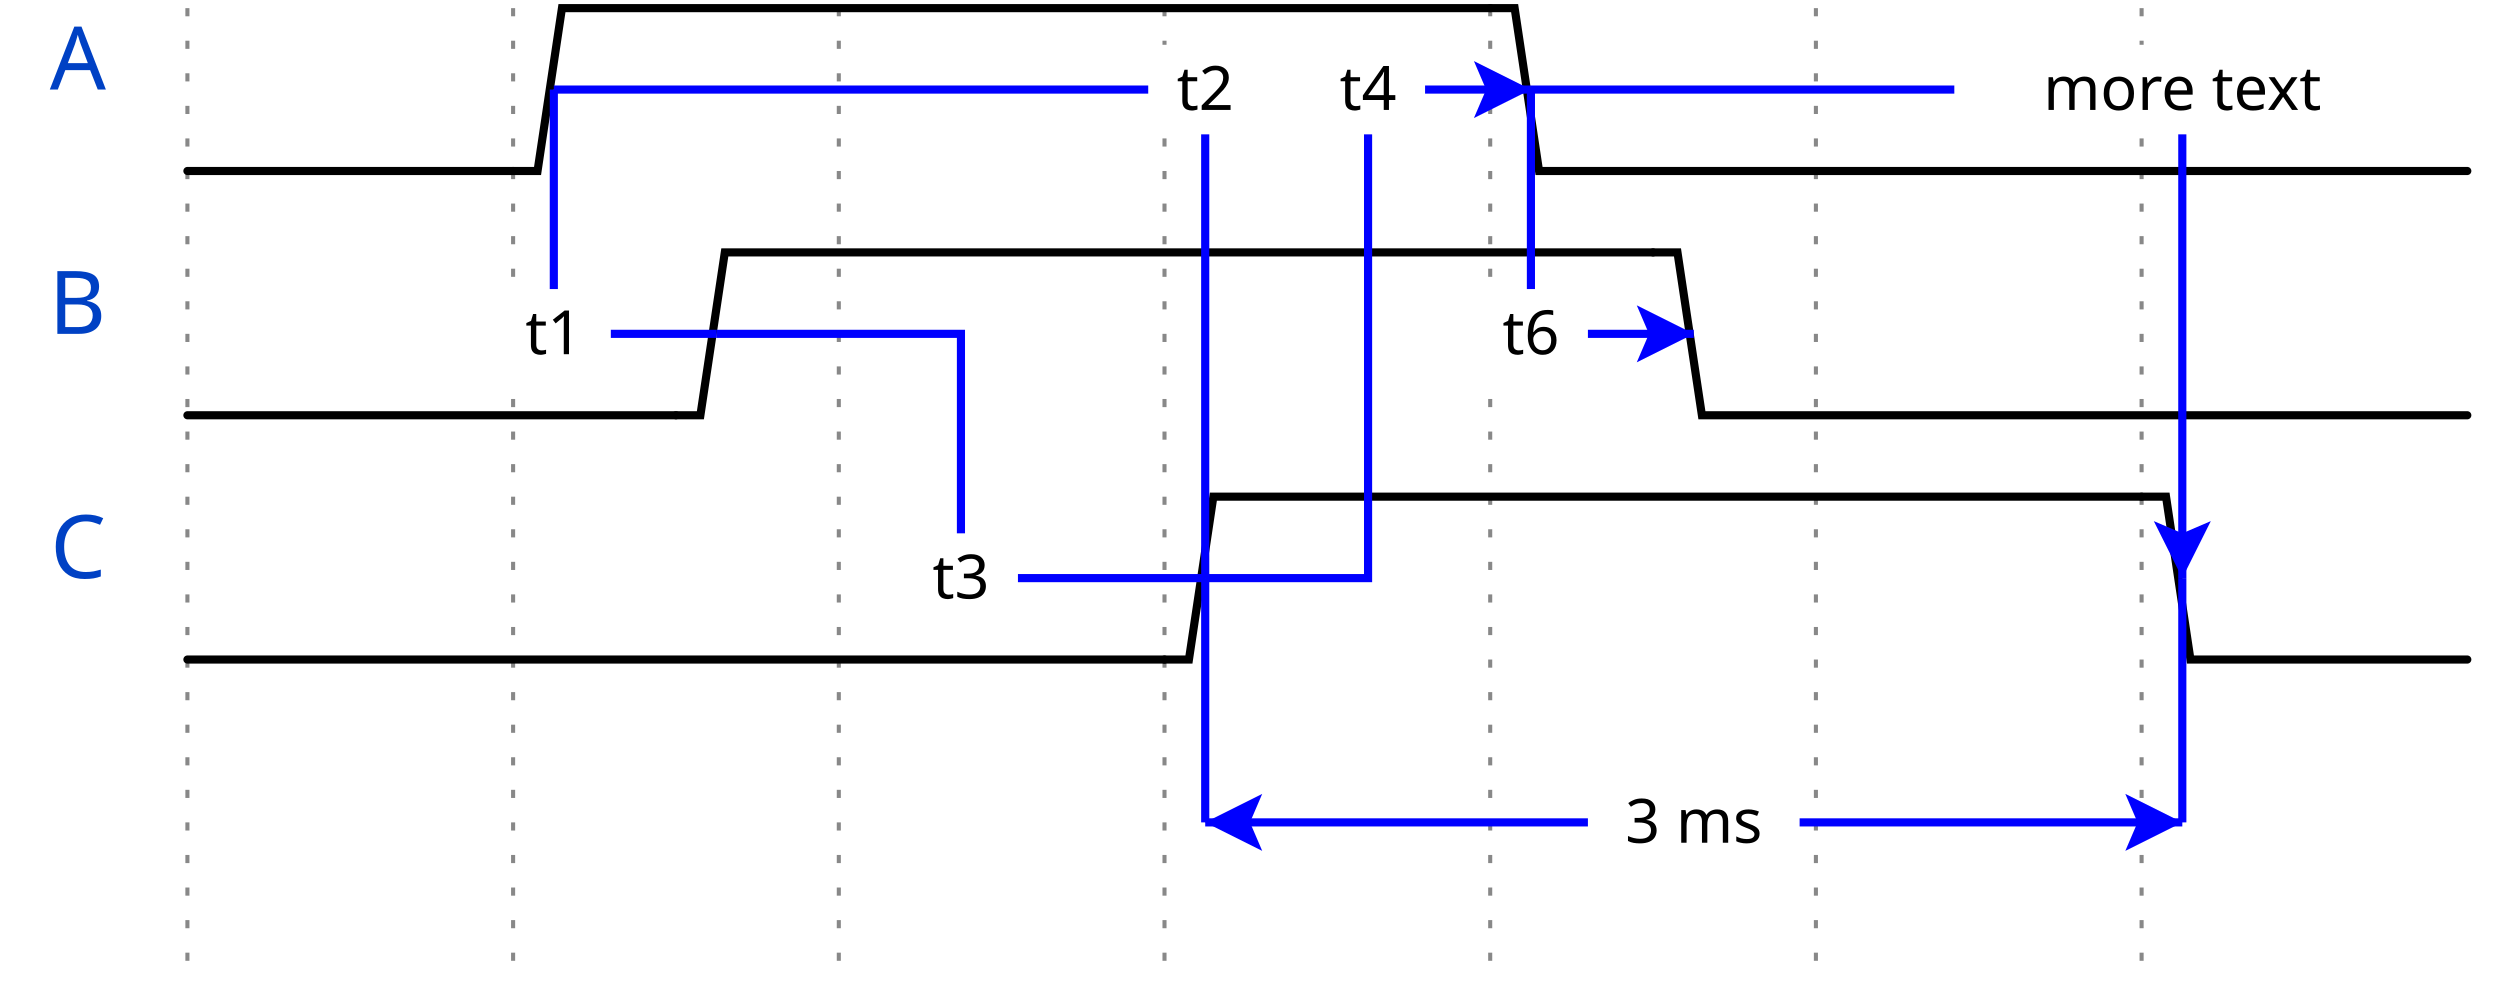
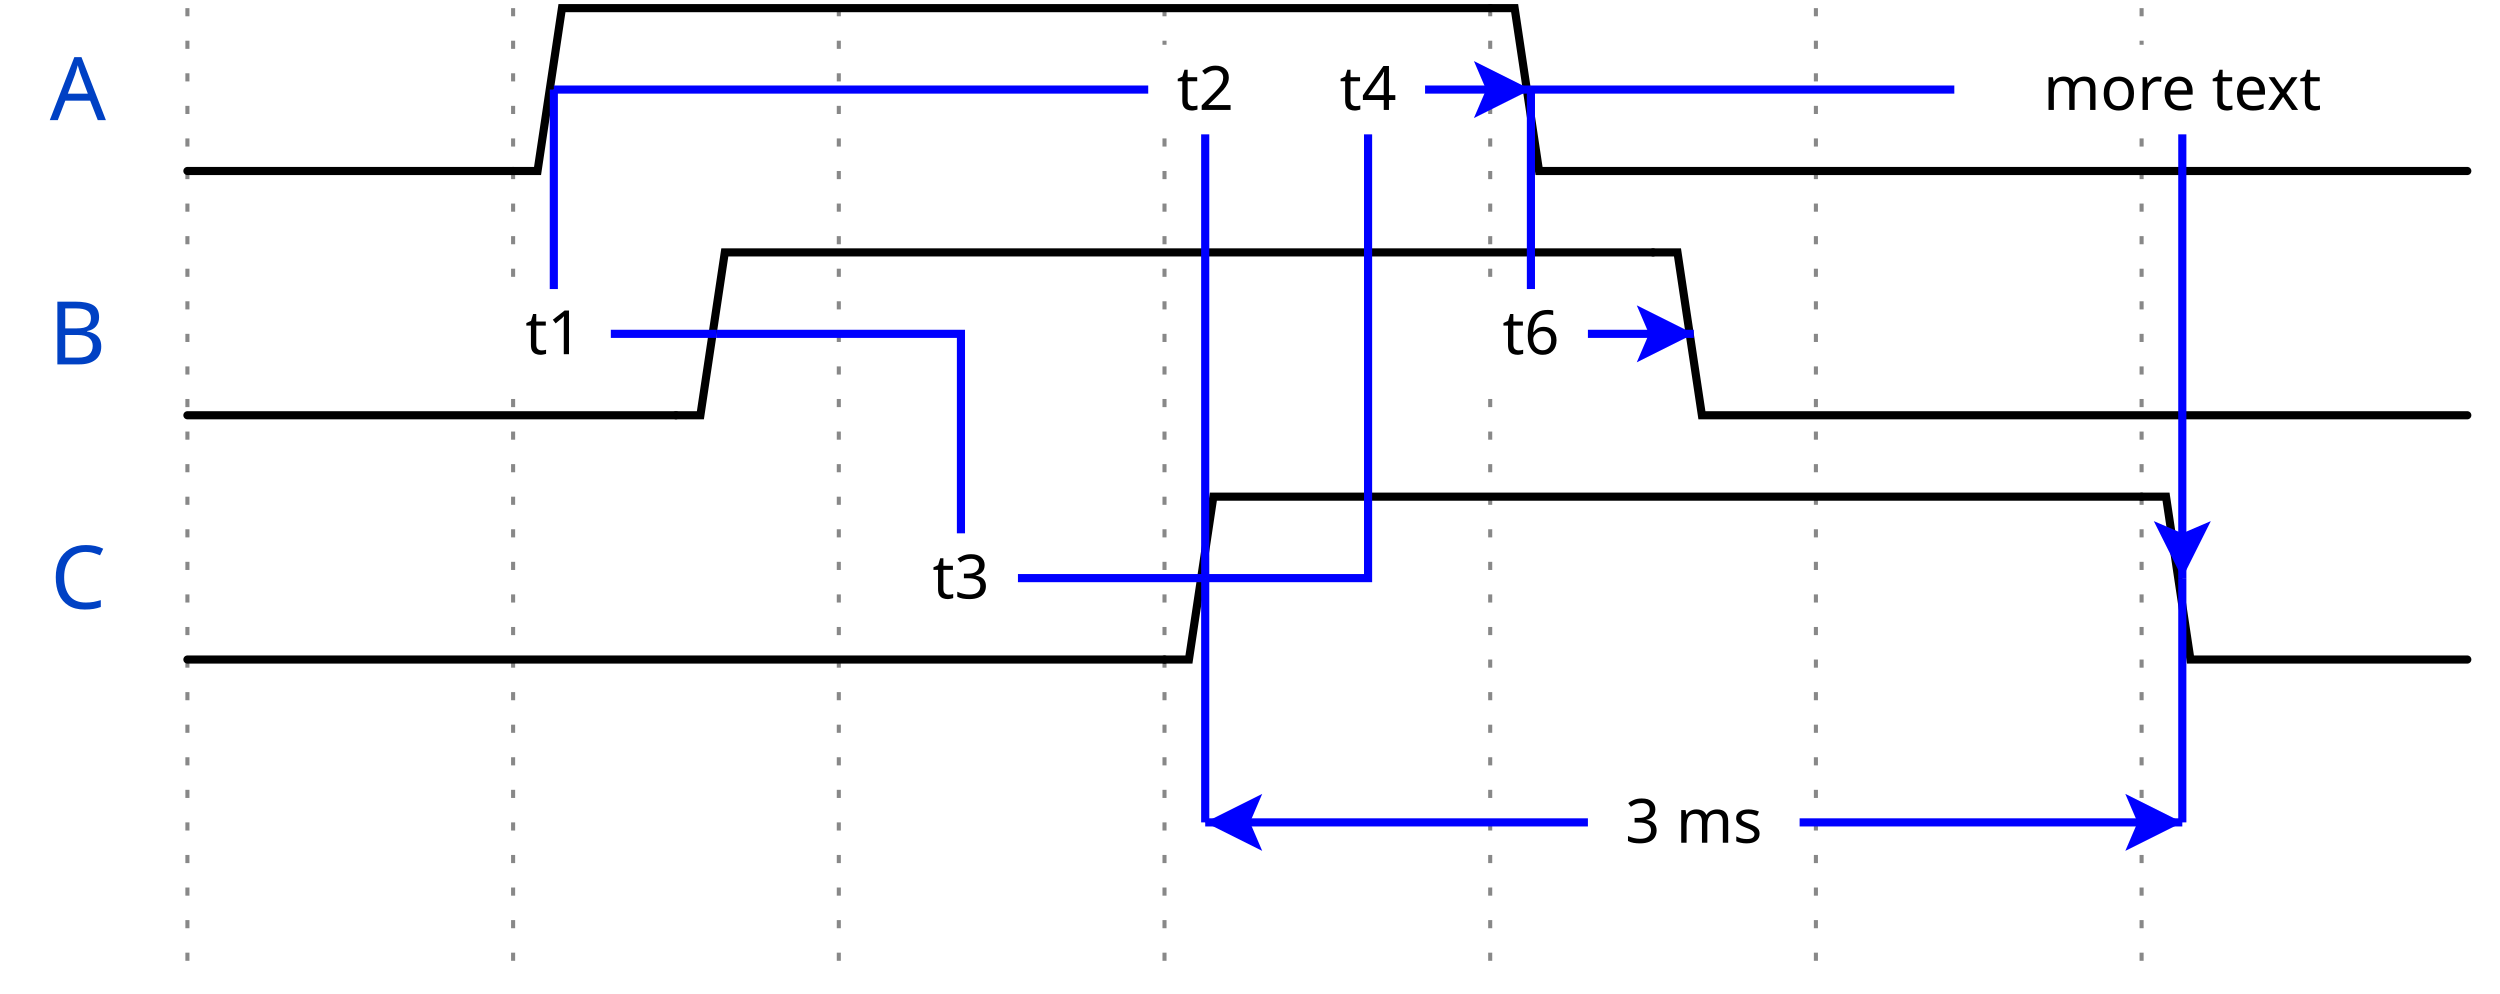
<svg xmlns="http://www.w3.org/2000/svg" width="302" height="120.0" viewBox="-1 -1 303 122.0">
  <style>
- .title {fill: rgba(0, 65, 196, 255);font-weight: 500;font-size: 0.900em;font-family: fira mono;text-align: right;}
+ .title {fill: rgba(0, 65, 196, 255);font-weight: 500;font-size: 0.900em;font-family: fira mono;text-align: right;text-anchor: end;dominant-baseline: middle;alignment-baseline: central;}
.text {fill: rgba(0, 0, 0, 255);font-size: 0.900em;font-style: normal;font-variant: normal;font-weight: 500;font-stretch: normal;text-align: center;font-family: fira mono;}
- .attr {fill: rgba(0, 0, 0, 255);font-size: 9.000px;font-style: normal;font-variant: normal;font-weight: 200;font-stretch: normal;text-align: center;font-family: fira mono;}
+ .attr {fill: rgba(0, 0, 0, 255);font-size: 9.000px;font-style: normal;font-variant: normal;font-weight: 200;font-stretch: normal;text-align: center;font-family: fira mono;text-anchor: middle;dominant-baseline: middle;alignment-baseline: central;}
.path {fill: none;stroke: rgba(0, 0, 0, 255);stroke-width: 1;stroke-linecap: round;stroke-linejoin: miter;stroke-miterlimit: 4;stroke-dasharray: none;}
.stripe {fill: none;stroke: rgba(0, 0, 0, 255);stroke-width: 0.5;stroke-linecap: round;stroke-linejoin: miter;stroke-miterlimit: 4;stroke-dasharray: none;}
.data {fill: rgba(0, 0, 0, 255);font-size: 0.500em;font-style: normal;font-variant: normal;font-weight: 500;font-stretch: normal;text-align: center;font-family: fira mono;text-anchor: middle;dominant-baseline: middle;alignment-baseline: central;}
.arrow {fill: rgba(0, 0, 0, 255);stroke: none;}
.hide {fill: rgba(255, 255, 255, 255);stroke: rgba(255, 255, 255, 255);stroke-width: 2;}
.hash {fill: url(#diagonalHatch);}
.s2-polygon {fill: rgba(0, 0, 0, 0);stroke: none;}
.s3-polygon {fill: rgba(255, 255, 176, 255);stroke: none;}
.s4-polygon {fill: rgba(255, 224, 185, 255);stroke: none;}
.s5-polygon {fill: rgba(185, 224, 255, 255);stroke: none;}
.tick {stroke: rgba(136, 136, 136, 255);stroke-width: 0.5;stroke-dasharray: 1, 3;}
.edge {fill: none;stroke: rgba(0, 0, 255, 255);stroke-width: 1;}
.edge-arrow {fill: rgba(0, 0, 255, 255);stroke: none;overflow: visible;}
- .edge-text {font-family: fira mono;font-size: 0.625em;fill: rgba(0, 0, 0, 255);filter: #solid;transform: translate(0, 2.5px);}
+ .edge-text {font-family: fira mono;font-size: 0.625em;fill: rgba(0, 0, 0, 255);filter: #solid;transform: translate(0, 2.5px);text-anchor: middle;}
.edge-background {fill: rgba(255, 255, 255, 255);stroke: rgba(255, 255, 255, 255);stroke-width: 2;}
.border {stroke-width: 1.25;stroke: rgba(0, 0, 0, 255);}
- .h1 {fill: rgba(0, 0, 0, 255);font-size: 18.310px;font-weight: bold;font-family: fira mono;text-align: left;}
- .h2 {fill: rgba(0, 0, 0, 255);font-size: 14.650px;font-weight: bold;font-family: fira mono;text-align: left;}
- .h3 {fill: rgba(0, 0, 0, 255);font-size: 11.720px;font-weight: bold;font-family: fira mono;text-align: left;}
- .h4 {fill: rgba(0, 0, 0, 255);font-size: 9.380px;font-weight: bold;font-family: fira mono;text-align: left;}
- .h5 {fill: rgba(0, 0, 0, 255);font-size: 7.500px;font-weight: bold;font-family: fira mono;text-align: left;}
- .h6 {fill: rgba(0, 0, 0, 255);font-size: 6.000px;font-weight: bold;font-family: fira mono;text-align: left;}</style>
+ .h1 {fill: rgba(0, 0, 0, 255);font-size: 18.310px;font-weight: bold;font-family: fira mono;text-align: left;dominant-baseline: middle;}
+ .h2 {fill: rgba(0, 0, 0, 255);font-size: 14.650px;font-weight: bold;font-family: fira mono;text-align: left;dominant-baseline: middle;}
+ .h3 {fill: rgba(0, 0, 0, 255);font-size: 11.720px;font-weight: bold;font-family: fira mono;text-align: left;dominant-baseline: middle;}
+ .h4 {fill: rgba(0, 0, 0, 255);font-size: 9.380px;font-weight: bold;font-family: fira mono;text-align: left;dominant-baseline: middle;}
+ .h5 {fill: rgba(0, 0, 0, 255);font-size: 7.500px;font-weight: bold;font-family: fira mono;text-align: left;dominant-baseline: middle;}
+ .h6 {fill: rgba(0, 0, 0, 255);font-size: 6.000px;font-weight: bold;font-family: fira mono;text-align: left;dominant-baseline: middle;}</style>
  <defs>
    <pattern id="diagonalHatch" width="5" height="5" patternTransform="rotate(45 0 0)" patternUnits="userSpaceOnUse">
      <line x1="0" y1="0" x2="0" y2="5" style="stroke:black; stroke-width:1" />
    </pattern>
    <marker id="arrow" viewBox="0 0 10 10" refX="10" refY="5" markerWidth="7" markerHeight="7" markerUnits="userSpaceOnUse" orient="auto-start-reverse" style="fill:#00F;">
      <path d="M 0 0 L 10 5 L 0 10 z" />
    </marker>
    <filter x="0" y="0" width="1" height="1" id="solid">
      <feFlood flood-color="white" />
      <feComposite in="SourceGraphic" />
    </filter>
  </defs>
  <g id="a">
    <g id="ticks_14" transform="translate(20, 0)">
      <path d="M0,0 L0,120.0" class="tick" style="fill: none;" />
      <path d="M40,0 L40,120.0" class="tick" style="fill: none;" />
      <path d="M80,0 L80,120.0" class="tick" style="fill: none;" />
      <path d="M120,0 L120,120.0" class="tick" style="fill: none;" />
      <path d="M160,0 L160,120.0" class="tick" style="fill: none;" />
      <path d="M200,0 L200,120.0" class="tick" style="fill: none;" />
      <path d="M240,0 L240,120.0" class="tick" style="fill: none;" />
    </g>
    <g id="A" transform="translate(20, 0)">
-       <text x="-10" y="10.0" text-anchor="end" xml:space="preserve" class="title" style="stroke: none;">A</text>
+       <text x="-10" y="10.0" class="title" style="stroke: none;">A</text>
      <g data-symbol="BRICKS.zero" transform="translate(0, 0)" class="s2">
        <path d="M0,20 L3,20 L6,20 L40,20" class="path" style="fill: none;" />
      </g>
      <g data-symbol="BRICKS.one" transform="translate(40, 0)" class="s2">
        <path d="M0,20 L3,20 L6,0 L120,0" class="path" style="fill: none;" />
      </g>
      <g data-symbol="BRICKS.zero" transform="translate(160, 0)" class="s2">
        <path d="M0,0 L3,0 L6,20 L120,20" class="path" style="fill: none;" />
      </g>
    </g>
    <g id="B" transform="translate(20, 30.0)">
-       <text x="-10" y="10.0" text-anchor="end" xml:space="preserve" class="title" style="stroke: none;">B</text>
+       <text x="-10" y="10.0" class="title" style="stroke: none;">B</text>
      <g data-symbol="BRICKS.zero" transform="translate(0, 0)" class="s2">
        <path d="M0,20 L3,20 L6,20 L60.0,20" class="path" style="fill: none;" />
      </g>
      <g data-symbol="BRICKS.one" transform="translate(60.0, 0)" class="s2">
        <path d="M0,20 L3,20 L6,0 L120,0" class="path" style="fill: none;" />
      </g>
      <g data-symbol="BRICKS.zero" transform="translate(180.0, 0)" class="s2">
        <path d="M0,0 L3,0 L6,20 L100.0,20" class="path" style="fill: none;" />
      </g>
    </g>
    <g id="C" transform="translate(20, 60.0)">
-       <text x="-10" y="10.0" text-anchor="end" xml:space="preserve" class="title" style="stroke: none;">C</text>
+       <text x="-10" y="10.0" class="title" style="stroke: none;">C</text>
      <g data-symbol="BRICKS.zero" transform="translate(0, 0)" class="s2">
        <path d="M0,20 L3,20 L6,20 L120,20" class="path" style="fill: none;" />
      </g>
      <g data-symbol="BRICKS.one" transform="translate(120, 0)" class="s2">
        <path d="M0,20 L3,20 L6,0 L120,0" class="path" style="fill: none;" />
      </g>
      <g data-symbol="BRICKS.zero" transform="translate(240, 0)" class="s2">
        <path d="M0,0 L3,0 L6,20 L40,20" class="path" style="fill: none;" />
      </g>
    </g>
  </g>
  <g id="edge" transform="translate(20, 0)">
    <g id="edge_10">
      <path d="M65.0,40.0 L45.0,40.0 45.0,10.0" class="edge" style="fill: none;" />
      <polygon points="0,0 0,9 12,9 12,0 0,0 " class="edge-background" style="" transform="translate(39.0, 35.5)" />
-       <text x="45.0" y="40.0" text-anchor="middle" class="edge-text" style="stroke: none;">t1</text>
+       <text x="45.0" y="40.0" class="edge-text" style="stroke: none;">t1</text>
    </g>
    <g id="edge_11">
      <path d="M45.0,10.0 L125.0,10.0 125.0,70.0" class="edge" style="fill: none;" />
      <polygon points="0,0 0,9 12,9 12,0 0,0 " class="edge-background" style="" transform="translate(119.0, 5.5)" />
-       <text x="125.0" y="10.0" text-anchor="middle" class="edge-text" style="stroke: none;">t2</text>
+       <text x="125.0" y="10.0" class="edge-text" style="stroke: none;">t2</text>
    </g>
    <g id="edge_12">
      <path d="M65.0,40.0 L95.0,40.0 95.0,70.0 125.0,70.0" class="edge" style="fill: none;" />
      <polygon points="0,0 0,9 12,9 12,0 0,0 " class="edge-background" style="" transform="translate(89.0, 65.5)" />
-       <text x="95.0" y="70.0" text-anchor="middle" class="edge-text" style="stroke: none;">t3</text>
+       <text x="95.0" y="70.0" class="edge-text" style="stroke: none;">t3</text>
    </g>
    <g id="edge_13">
      <path d="M125.0,70.0 L145.0,70.0 145.0,10.0 165.0,10.0" class="edge" style="fill: none;" />
      <path d="M-3.5 -3.5 L0 3.5 L3.5 -3.5 L0 -2 L-3.5 -3.5" transform="translate(161.5, 10.0) rotate(-90.0, 0, 0)" class="edge-arrow" style="" />
      <polygon points="0,0 0,9 12,9 12,0 0,0 " class="edge-background" style="" transform="translate(139.0, 5.5)" />
-       <text x="145.0" y="10.0" text-anchor="middle" class="edge-text" style="stroke: none;">t4</text>
+       <text x="145.0" y="10.0" class="edge-text" style="stroke: none;">t4</text>
    </g>
    <g id="edge_14">
      <path d="M165.0,10.0 L245.0,10.0 245.0,70.0" class="edge" style="fill: none;" />
      <path d="M-3.5 -3.5 L0 3.5 L3.5 -3.5 L0 -2 L-3.5 -3.5" transform="translate(245, 66.5) rotate(0, 0, 0)" class="edge-arrow" style="" />
      <polygon points="0,0 0,9 54,9 54,0 0,0 " class="edge-background" style="" transform="translate(218.0, 5.5)" />
-       <text x="245.0" y="10.0" text-anchor="middle" class="edge-text" style="stroke: none;">more text</text>
+       <text x="245.0" y="10.0" class="edge-text" style="stroke: none;">more text</text>
    </g>
    <g id="edge_15">
      <path d="M165.0,10.0 L165.0,40.0 185.0,40.0" class="edge" style="fill: none;" />
      <path d="M-3.5 -3.5 L0 3.5 L3.5 -3.5 L0 -2 L-3.5 -3.5" transform="translate(181.5, 40.0) rotate(-90.0, 0, 0)" class="edge-arrow" style="" />
      <polygon points="0,0 0,9 12,9 12,0 0,0 " class="edge-background" style="" transform="translate(159.0, 35.5)" />
-       <text x="165.0" y="40.0" text-anchor="middle" class="edge-text" style="stroke: none;">t6</text>
+       <text x="165.0" y="40.0" class="edge-text" style="stroke: none;">t6</text>
    </g>
    <g id="edge_16">
      <path d="M125.0,70.0 L125.0,100.0" class="edge" style="fill: none;" />
    </g>
    <g id="edge_17">
      <path d="M245.0,70.0 L245.0,100.0" class="edge" style="fill: none;" />
    </g>
    <g id="edge_18">
      <path d="M125.0,100.0 L245.0,100.0" class="edge" style="fill: none;" />
      <path d="M-3.5 -3.5 L0 3.5 L3.5 -3.5 L0 -2 L-3.5 -3.5" transform="translate(128.5, 100.0) rotate(90.00015, 0, 0)" class="edge-arrow" style="" />
      <path d="M-3.5 -3.5 L0 3.5 L3.5 -3.5 L0 -2 L-3.5 -3.5" transform="translate(241.5, 100.0) rotate(-90.0, 0, 0)" class="edge-arrow" style="" />
      <polygon points="0,0 0,9 24,9 24,0 0,0 " class="edge-background" style="" transform="translate(173.0, 95.5)" />
-       <text x="185.0" y="100.0" text-anchor="middle" class="edge-text" style="stroke: none;">3 ms</text>
+       <text x="185.0" y="100.0" class="edge-text" style="stroke: none;">3 ms</text>
    </g>
  </g>
</svg>
